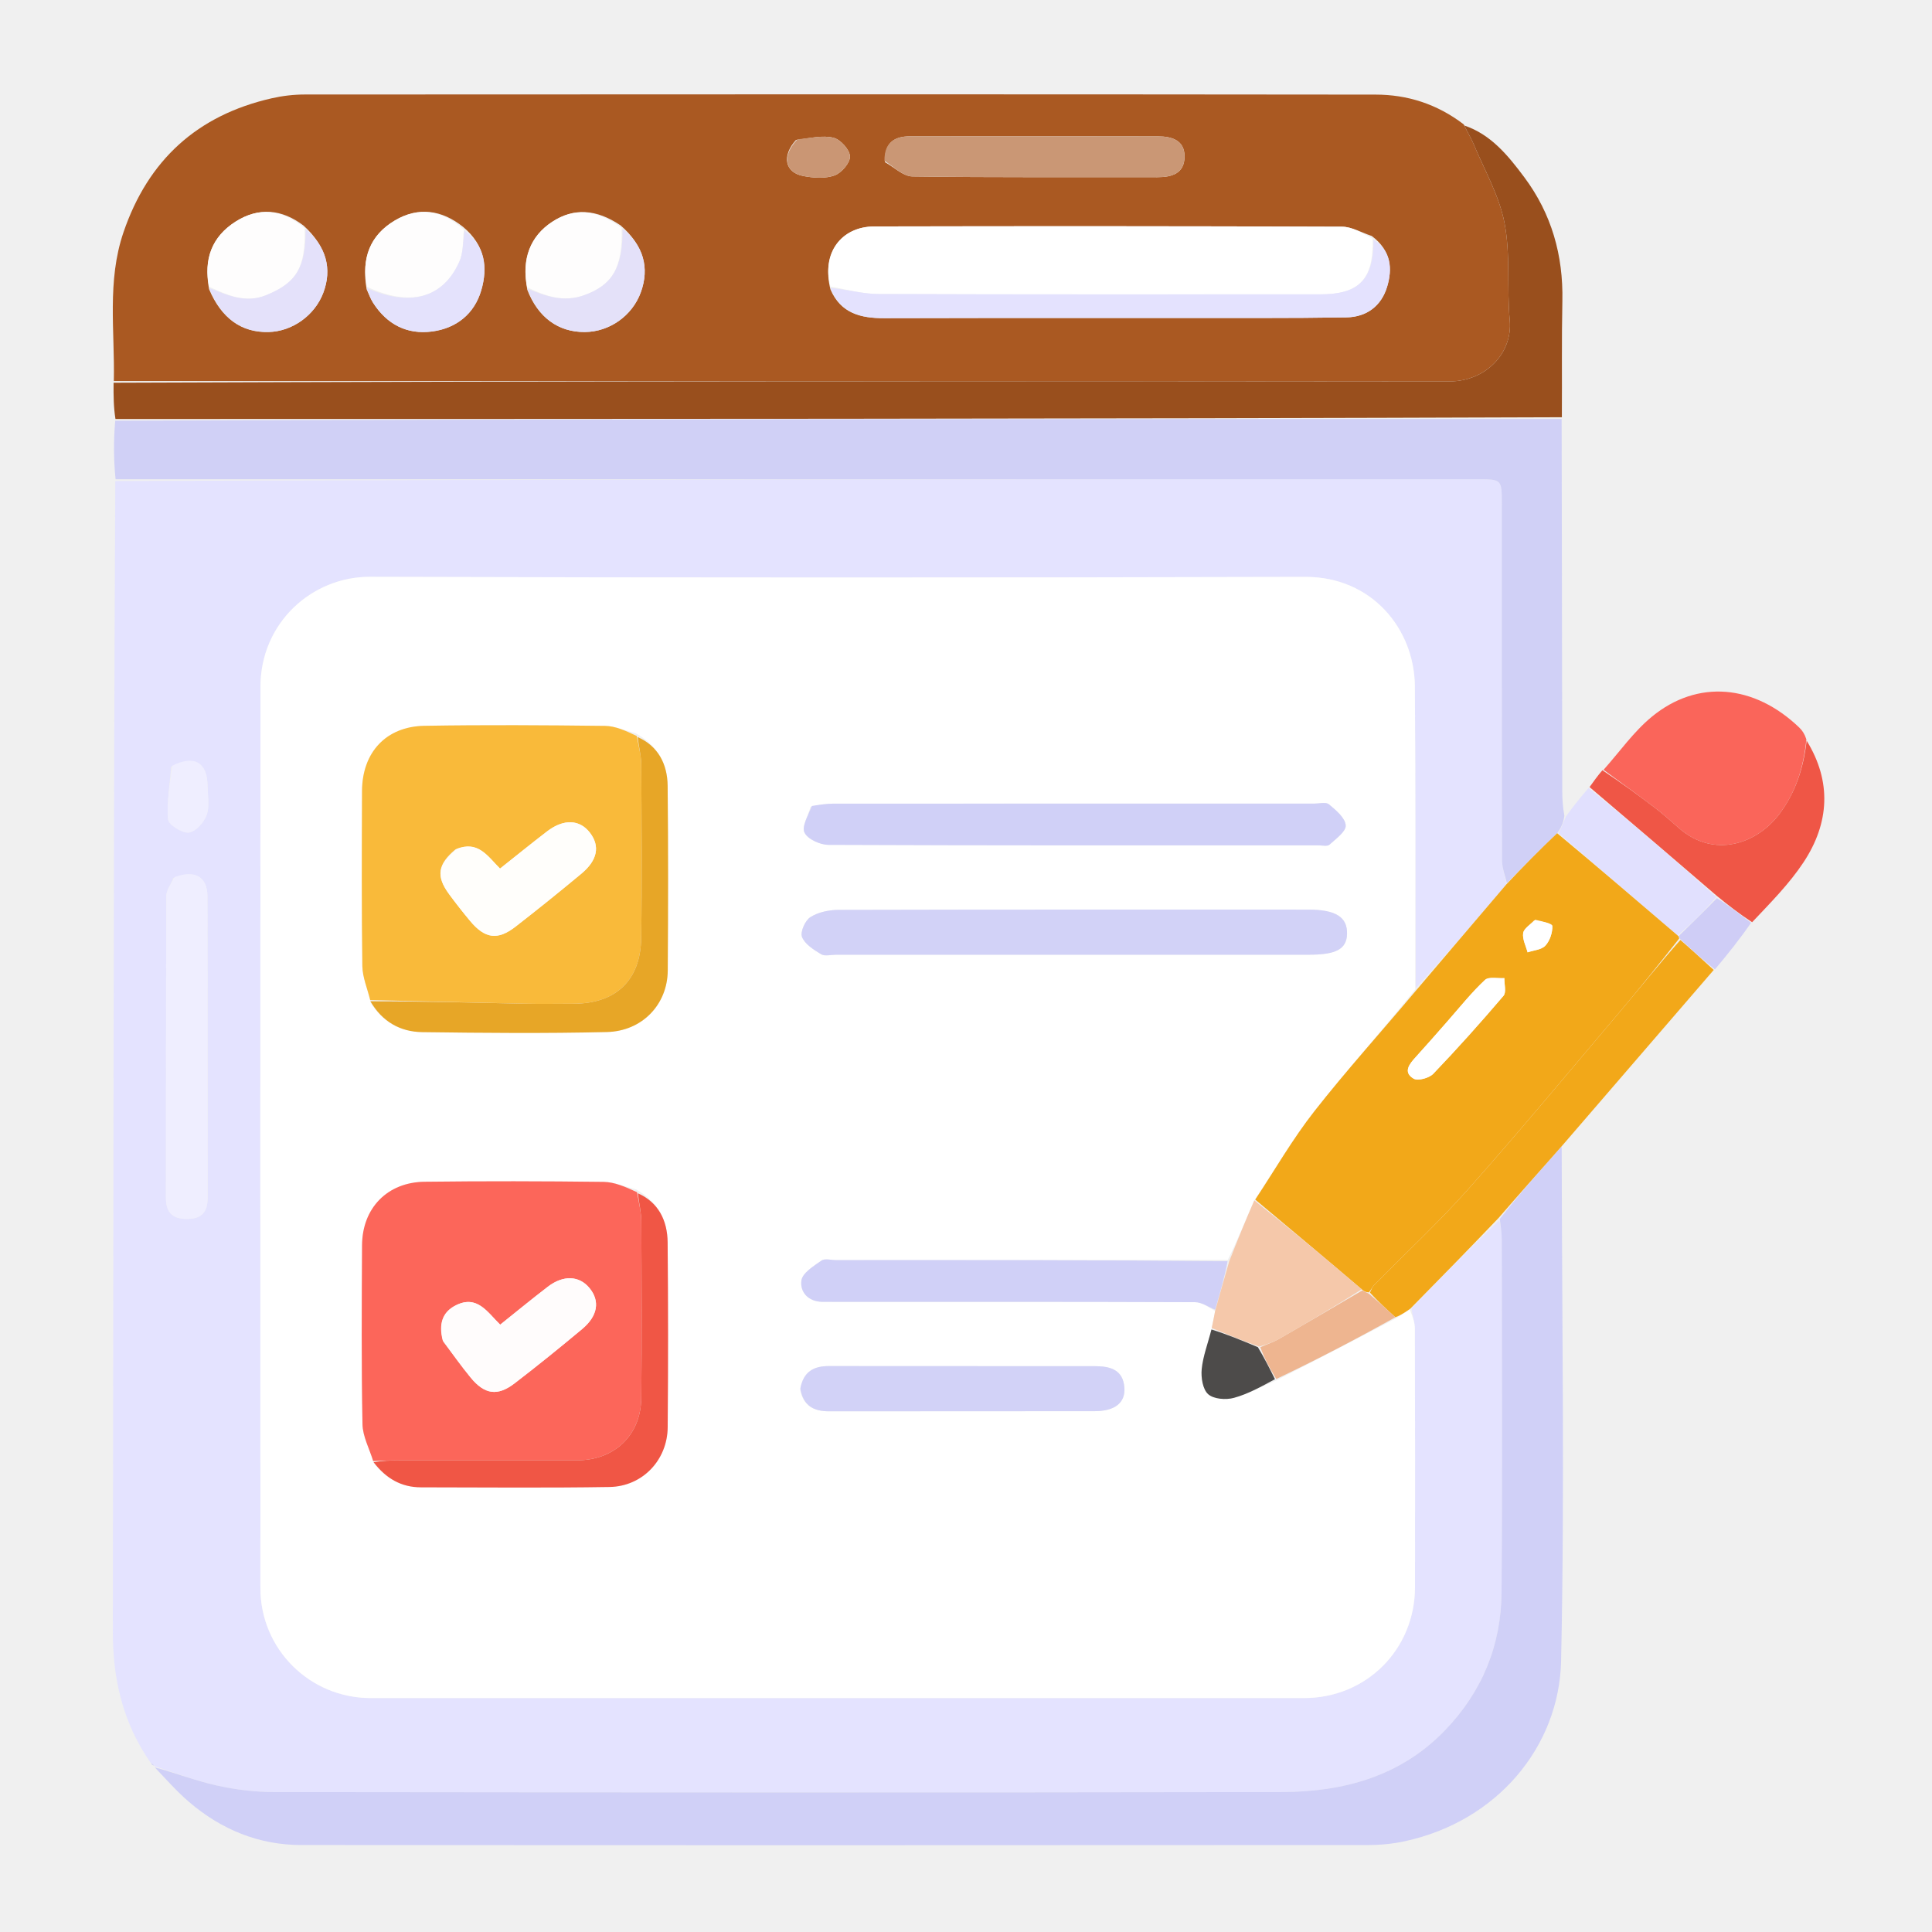
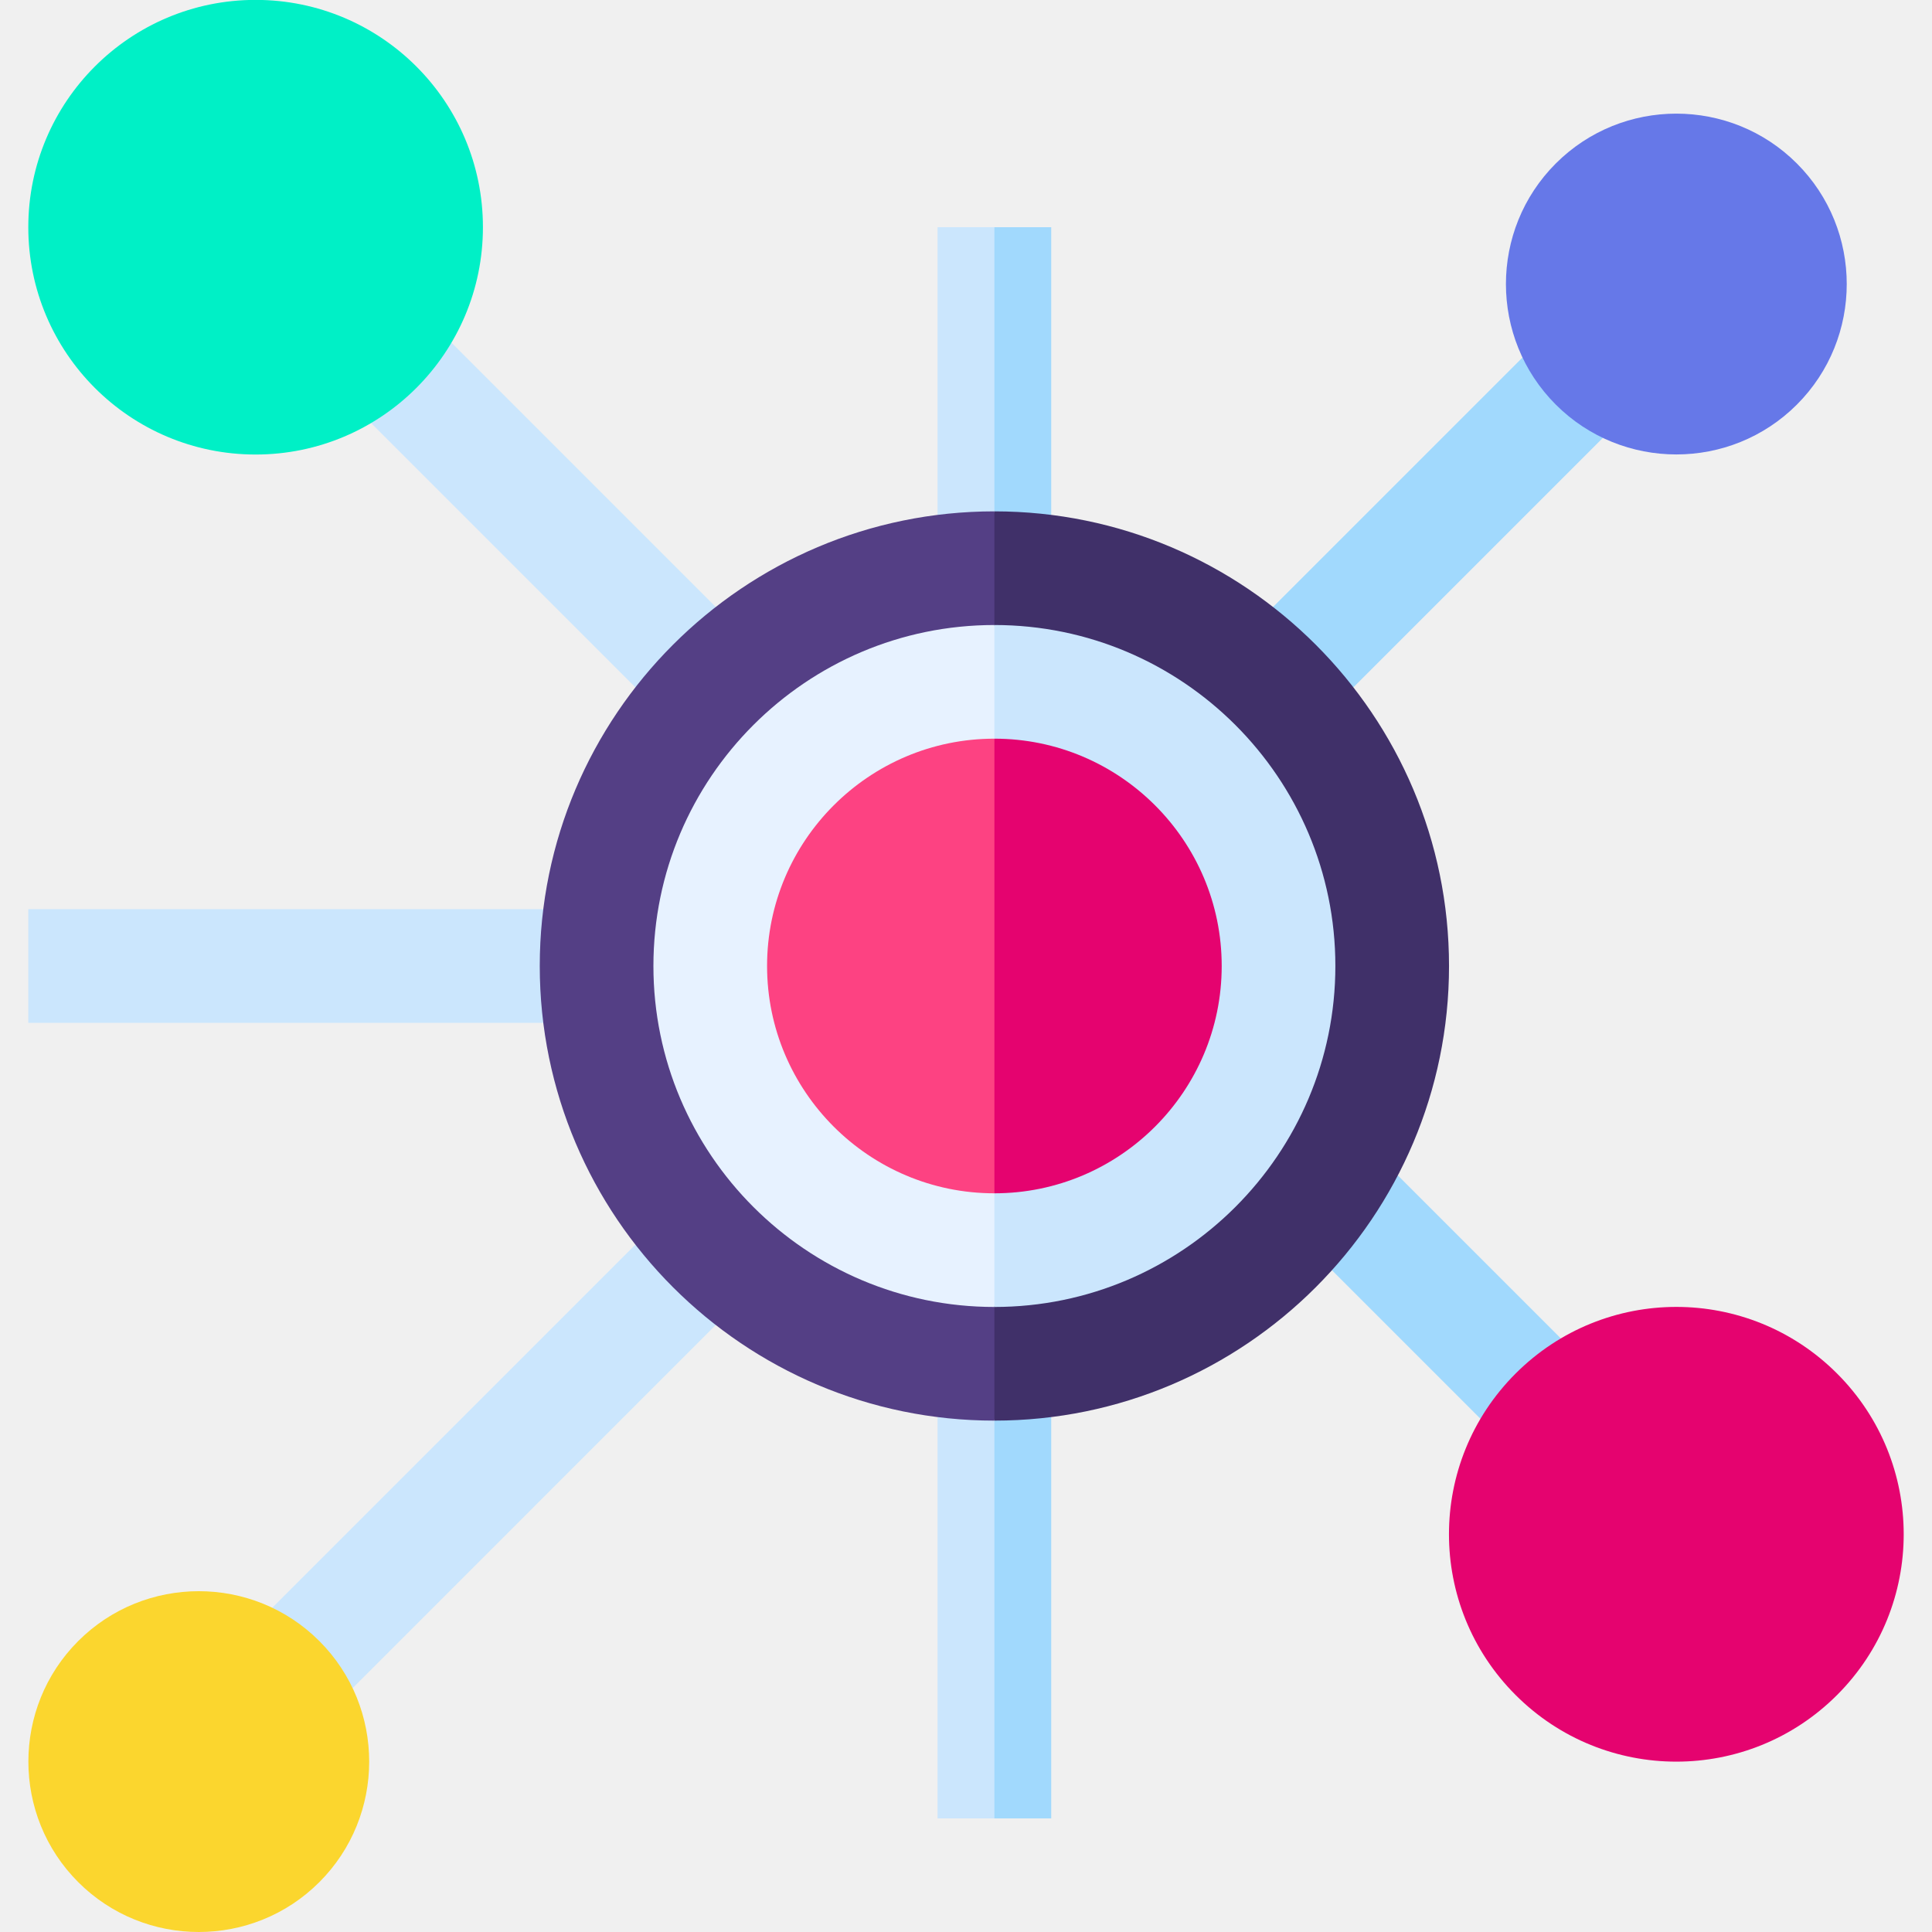
- <svg xmlns="http://www.w3.org/2000/svg" width="150" height="150" viewBox="0 0 150 150" fill="none">
-   <path d="M11.68 136.839C9.555 133.783 8.755 130.399 8.761 126.678C8.813 96.946 8.793 67.215 8.951 37.347C44.307 37.211 79.507 37.21 114.706 37.211C116.599 37.211 116.601 37.213 116.601 39.131C116.602 48.358 116.594 57.585 116.618 66.812C116.62 67.399 116.863 67.986 116.951 68.667C114.583 71.46 112.26 74.16 109.915 76.718C109.884 68.815 109.908 61.055 109.85 53.295C109.816 48.809 106.486 44.776 101.347 44.79C77.139 44.854 52.93 44.856 28.721 44.785C24.224 44.772 20.227 48.353 20.223 53.319C20.205 76.649 20.21 99.979 20.219 123.31C20.221 128.038 24.047 131.836 28.77 131.836C52.931 131.838 77.091 131.838 101.251 131.836C106.081 131.836 109.853 128.066 109.86 123.22C109.87 116.533 109.87 109.846 109.849 103.16C109.848 102.655 109.652 102.151 109.595 101.561C111.873 99.195 114.103 96.916 116.411 94.728C116.527 95.303 116.596 95.785 116.597 96.268C116.603 105.395 116.649 114.522 116.58 123.648C116.549 127.742 115.072 131.339 112.212 134.318C108.733 137.942 104.272 139.127 99.474 139.135C73.412 139.181 47.35 139.165 21.288 139.136C19.795 139.134 18.276 138.948 16.819 138.623C15.178 138.257 13.595 137.636 11.987 137.126C11.987 137.126 12.009 137.115 11.972 137.056C11.85 136.945 11.765 136.892 11.68 136.839ZM13.47 68.159C13.277 68.631 12.918 69.103 12.915 69.576C12.88 77.377 12.898 85.178 12.883 92.98C12.881 94.159 13.405 94.659 14.571 94.639C15.698 94.619 16.121 94.06 16.119 92.988C16.108 85.186 16.123 77.385 16.104 69.583C16.1 68.077 15.147 67.507 13.47 68.159ZM13.294 59.527C13.186 60.891 12.938 62.266 13.051 63.612C13.086 64.028 14.134 64.693 14.657 64.64C15.178 64.587 15.841 63.853 16.044 63.278C16.287 62.587 16.123 61.748 16.111 60.973C16.082 59.194 15.083 58.593 13.294 59.527Z" fill="#E4E3FF" />
-   <path d="M8.837 29.583C8.922 25.724 8.294 21.826 9.587 18.036C11.501 12.422 15.324 8.942 21.099 7.63C21.937 7.439 22.815 7.337 23.674 7.337C51.385 7.322 79.097 7.313 106.808 7.345C109.243 7.348 111.547 8.055 113.643 9.656C113.929 10.274 114.201 10.68 114.384 11.122C115.235 13.169 116.394 15.163 116.807 17.298C117.283 19.752 116.982 22.344 117.217 24.858C117.456 27.401 115.365 29.617 112.514 29.614C77.955 29.574 43.396 29.585 8.837 29.583ZM28.465 22.465C28.631 22.816 28.761 23.189 28.969 23.513C30.041 25.184 31.597 25.996 33.555 25.736C35.443 25.484 36.833 24.361 37.365 22.538C37.88 20.776 37.669 19.052 35.961 17.621C34.304 16.289 32.487 16.036 30.66 17.116C28.728 18.259 28.047 20.053 28.465 22.465ZM23.571 17.517C21.878 16.224 20.072 16.072 18.285 17.21C16.457 18.376 15.795 20.116 16.232 22.453C17.186 24.71 18.737 25.827 20.848 25.778C22.689 25.736 24.43 24.493 25.095 22.746C25.805 20.881 25.335 19.132 23.571 17.517ZM48.185 17.501C46.292 16.22 44.55 16.128 42.877 17.219C41.164 18.338 40.48 20.119 40.943 22.512C41.767 24.643 43.343 25.795 45.41 25.778C47.328 25.763 49.091 24.512 49.752 22.697C50.445 20.793 49.957 19.043 48.185 17.501ZM64.475 22.466C65.27 24.333 66.821 24.707 68.658 24.703C78.368 24.677 88.079 24.693 97.79 24.689C100.034 24.688 102.278 24.678 104.522 24.642C106.131 24.616 107.248 23.735 107.692 22.275C108.115 20.886 108.023 19.462 106.504 18.322C105.733 18.071 104.963 17.605 104.191 17.602C92.094 17.556 79.997 17.555 67.9 17.581C65.267 17.587 63.774 19.7 64.475 22.466ZM68.706 12.59C69.418 12.977 70.124 13.69 70.841 13.7C77.171 13.788 83.503 13.743 89.835 13.758C90.989 13.76 91.963 13.474 91.968 12.149C91.973 10.878 90.96 10.59 89.917 10.588C83.488 10.572 77.059 10.573 70.63 10.585C69.463 10.588 68.65 11.059 68.706 12.59ZM61.801 10.867C60.689 12.089 60.919 13.39 62.364 13.665C63.153 13.816 64.064 13.88 64.791 13.622C65.331 13.43 66.01 12.641 65.991 12.143C65.97 11.623 65.263 10.835 64.721 10.698C63.879 10.484 62.923 10.723 61.801 10.867Z" fill="#AA5922" />
-   <path d="M116.994 68.574C116.864 67.986 116.62 67.399 116.618 66.812C116.594 57.585 116.602 48.358 116.601 39.131C116.601 37.213 116.6 37.211 114.706 37.211C79.507 37.21 44.307 37.211 8.974 37.212C8.824 35.742 8.808 34.273 8.946 32.666C46.481 32.529 83.864 32.53 121.246 32.532C121.261 42.167 121.276 51.803 121.294 61.439C121.295 62.022 121.327 62.604 121.458 63.337C121.382 63.888 121.193 64.289 120.898 64.693C119.526 65.989 118.26 67.281 116.994 68.574Z" fill="#D0D0F6" />
-   <path d="M12.023 137.221C13.595 137.636 15.178 138.257 16.819 138.623C18.275 138.948 19.795 139.134 21.287 139.136C47.35 139.165 73.412 139.181 99.474 139.135C104.272 139.127 108.733 137.942 112.212 134.318C115.072 131.339 116.549 127.742 116.58 123.648C116.649 114.521 116.603 105.394 116.597 96.268C116.596 95.785 116.527 95.303 116.444 94.637C118.016 92.637 119.633 90.821 121.25 89.005C121.264 102.323 121.491 115.645 121.203 128.956C121.059 135.598 116.249 141.407 109.058 142.956C108.132 143.156 107.165 143.249 106.217 143.25C78.605 143.265 50.992 143.273 23.38 143.248C20.085 143.245 17.166 142.039 14.669 139.896C13.743 139.101 12.926 138.179 12.023 137.221Z" fill="#D0D0F7" />
-   <path d="M121.263 32.395C83.864 32.53 46.481 32.529 8.965 32.531C8.82 31.639 8.81 30.744 8.818 29.716C43.396 29.585 77.955 29.574 112.514 29.614C115.365 29.617 117.456 27.401 117.217 24.858C116.982 22.344 117.283 19.752 116.807 17.298C116.394 15.162 115.235 13.169 114.384 11.122C114.201 10.68 113.929 10.274 113.691 9.746C115.751 10.434 117.087 12.074 118.348 13.764C120.464 16.602 121.375 19.821 121.302 23.359C121.241 26.324 121.283 29.292 121.263 32.395Z" fill="#994F1D" />
-   <path d="M124.498 59.769C125.739 58.382 126.83 56.812 128.251 55.644C131.799 52.729 136.201 53.133 139.697 56.49C139.925 56.709 140.107 56.976 140.246 57.4C140.029 59.609 139.421 61.469 138.207 63.124C136.438 65.535 133.062 66.691 130.333 64.276C129.715 63.729 129.096 63.179 128.44 62.68C127.14 61.692 125.813 60.737 124.498 59.769Z" fill="#FA655A" />
-   <path d="M121.306 88.928C119.633 90.822 118.016 92.637 116.365 94.545C114.103 96.916 111.873 99.195 109.506 101.596C109.048 101.924 108.729 102.132 108.335 102.27C107.624 101.62 106.987 101.039 106.363 100.359C106.477 100.098 106.552 99.91 106.682 99.778C109.13 97.29 111.698 94.911 114.012 92.305C117.981 87.836 121.801 83.235 125.663 78.672C127.261 76.784 128.806 74.852 130.466 72.978C131.389 73.779 132.221 74.543 133.053 75.307C129.156 79.821 125.259 84.336 121.306 88.928Z" fill="#F2A819" />
-   <path d="M124.411 59.799C125.813 60.737 127.14 61.691 128.44 62.68C129.096 63.179 129.715 63.729 130.333 64.275C133.062 66.691 136.438 65.535 138.207 63.124C139.421 61.469 140.029 59.608 140.266 57.503C142.223 60.673 142.041 63.908 140.017 66.962C138.916 68.624 137.483 70.067 136.034 71.601C135.027 70.94 134.187 70.288 133.294 69.556C129.965 66.686 126.689 63.897 123.413 61.108C123.717 60.682 124.021 60.256 124.411 59.799Z" fill="#EF5646" />
-   <path d="M123.331 61.18C126.689 63.897 129.965 66.686 133.249 69.651C132.283 70.775 131.31 71.724 130.251 72.628C127.111 69.953 124.058 67.321 121.005 64.689C121.193 64.289 121.382 63.888 121.575 63.392C122.137 62.614 122.693 61.932 123.331 61.18Z" fill="#E1E0FE" />
-   <path d="M130.338 72.672C131.31 71.724 132.283 70.775 133.301 69.732C134.187 70.288 135.027 70.94 135.952 71.645C135.103 72.874 134.169 74.05 133.144 75.266C132.221 74.543 131.388 73.779 130.459 72.91C130.361 72.805 130.338 72.672 130.338 72.672Z" fill="#CFCDF6" />
-   <path d="M11.708 136.912C11.765 136.892 11.85 136.945 11.966 137.067C11.91 137.086 11.823 137.036 11.708 136.912Z" fill="#D0D0F7" />
-   <path d="M108.409 102.34C108.728 102.132 109.048 101.924 109.457 101.681C109.652 102.15 109.848 102.655 109.849 103.159C109.87 109.846 109.87 116.533 109.86 123.22C109.853 128.066 106.081 131.836 101.251 131.836C77.091 131.838 52.931 131.838 28.77 131.836C24.047 131.835 20.221 128.038 20.219 123.309C20.21 99.979 20.205 76.649 20.223 53.318C20.227 48.353 24.224 44.772 28.721 44.785C52.93 44.856 77.139 44.854 101.347 44.79C106.486 44.776 109.816 48.809 109.85 53.295C109.908 61.055 109.884 68.815 109.88 76.807C107.248 80.109 104.536 83.104 102.048 86.275C100.354 88.434 98.975 90.841 97.383 93.2C96.694 94.777 96.079 96.29 95.329 97.81C85.105 97.823 75.016 97.829 64.926 97.835C64.536 97.835 64.04 97.688 63.777 97.871C63.17 98.295 62.307 98.827 62.222 99.414C62.095 100.289 62.734 101.061 63.836 101.072C64.226 101.075 64.616 101.075 65.006 101.075C74.267 101.075 83.528 101.065 92.789 101.101C93.308 101.103 93.825 101.482 94.34 101.79C94.25 102.298 94.163 102.702 94.056 103.222C93.777 104.323 93.398 105.298 93.3 106.3C93.237 106.949 93.379 107.868 93.803 108.246C94.23 108.627 95.177 108.699 95.794 108.531C96.906 108.228 97.941 107.645 99.113 107.163C102.281 105.544 105.345 103.942 108.409 102.34ZM49.364 56.932C48.568 56.732 47.774 56.367 46.975 56.358C42.303 56.303 37.629 56.273 32.958 56.352C29.971 56.402 28.119 58.417 28.108 61.42C28.091 65.946 28.07 70.474 28.132 74.999C28.145 75.883 28.53 76.762 28.772 77.838C29.687 79.338 31.089 80.111 32.781 80.134C37.558 80.198 42.339 80.24 47.114 80.127C49.873 80.061 51.826 77.977 51.844 75.352C51.877 70.574 51.884 65.796 51.836 61.018C51.819 59.313 51.091 57.921 49.364 56.932ZM49.397 92.349C48.552 92.144 47.709 91.772 46.862 91.761C42.231 91.704 37.598 91.694 32.967 91.751C30.073 91.786 28.127 93.797 28.11 96.678C28.084 101.31 28.055 105.943 28.143 110.573C28.161 111.531 28.682 112.479 29.041 113.616C29.971 114.788 31.156 115.474 32.679 115.475C37.561 115.479 42.444 115.529 47.324 115.448C49.88 115.406 51.817 113.362 51.839 110.814C51.879 106.03 51.879 101.245 51.835 96.46C51.819 94.756 51.121 93.349 49.397 92.349ZM90.674 74.123C94.334 74.123 97.994 74.123 101.654 74.123C103.738 74.123 104.544 73.684 104.583 72.531C104.628 71.204 103.718 70.622 101.565 70.622C89.413 70.619 77.262 70.611 65.111 70.643C64.37 70.645 63.532 70.816 62.924 71.201C62.513 71.461 62.114 72.357 62.269 72.748C62.491 73.309 63.179 73.741 63.753 74.087C64.041 74.26 64.516 74.123 64.907 74.123C73.398 74.123 81.889 74.123 90.674 74.123ZM62.928 62.642C62.743 63.325 62.229 64.171 62.464 64.649C62.715 65.159 63.672 65.591 64.323 65.594C77.002 65.648 89.682 65.634 102.361 65.633C102.653 65.633 103.051 65.732 103.218 65.582C103.721 65.131 104.52 64.55 104.482 64.076C104.436 63.493 103.72 62.9 103.179 62.448C102.946 62.252 102.426 62.392 102.036 62.392C89.6 62.39 77.165 62.389 64.729 62.395C64.197 62.396 63.666 62.471 62.928 62.642ZM62.134 107.929C62.373 109.158 63.19 109.574 64.36 109.572C71.241 109.563 78.122 109.575 85.003 109.563C86.561 109.56 87.377 108.907 87.298 107.747C87.2 106.317 86.16 106.071 85.008 106.07C78.127 106.061 71.246 106.07 64.365 106.061C63.198 106.06 62.377 106.472 62.134 107.929Z" fill="white" />
-   <path d="M97.456 93.136C98.975 90.841 100.354 88.434 102.048 86.275C104.535 83.104 107.248 80.109 109.9 76.95C112.26 74.16 114.583 71.46 116.951 68.666C118.26 67.281 119.526 65.988 120.898 64.692C124.058 67.321 127.112 69.953 130.251 72.628C130.338 72.672 130.361 72.805 130.368 72.872C128.806 74.852 127.261 76.784 125.663 78.672C121.801 83.235 117.981 87.836 114.012 92.305C111.698 94.91 109.13 97.29 106.682 99.777C106.551 99.91 106.477 100.098 106.285 100.339C106.054 100.34 105.915 100.263 105.725 100.101C102.935 97.723 100.195 95.43 97.456 93.136ZM112.331 79.361C111.525 80.267 110.727 81.18 109.911 82.077C109.423 82.613 108.909 83.243 109.748 83.744C110.081 83.943 110.959 83.703 111.281 83.367C113.159 81.406 114.971 79.38 116.731 77.314C116.967 77.037 116.786 76.407 116.798 75.941C116.286 75.975 115.586 75.81 115.295 76.081C114.271 77.037 113.387 78.143 112.331 79.361ZM119.101 71.475C118.804 71.797 118.309 72.091 118.258 72.448C118.19 72.919 118.47 73.44 118.601 73.94C119.074 73.777 119.685 73.741 119.984 73.417C120.33 73.041 120.542 72.406 120.521 71.896C120.512 71.696 119.715 71.529 119.101 71.475Z" fill="#F2A819" />
-   <path d="M13.566 68.095C15.148 67.507 16.1 68.076 16.104 69.583C16.124 77.385 16.108 85.186 16.119 92.987C16.121 94.06 15.698 94.619 14.571 94.638C13.405 94.659 12.881 94.159 12.883 92.98C12.898 85.178 12.881 77.377 12.915 69.576C12.918 69.103 13.277 68.631 13.566 68.095Z" fill="#EFEEFF" />
-   <path d="M13.382 59.449C15.083 58.593 16.082 59.194 16.111 60.973C16.124 61.748 16.287 62.587 16.044 63.278C15.841 63.853 15.178 64.587 14.657 64.64C14.134 64.693 13.086 64.028 13.051 63.611C12.939 62.266 13.186 60.891 13.382 59.449Z" fill="#EFEEFF" />
-   <path d="M64.481 22.257C63.774 19.7 65.267 17.587 67.9 17.581C79.997 17.555 92.094 17.556 104.191 17.602C104.963 17.605 105.733 18.071 106.571 18.532C106.655 21.71 105.51 22.851 102.507 22.852C91.061 22.853 79.615 22.87 68.17 22.826C66.94 22.821 65.71 22.456 64.481 22.257Z" fill="white" />
-   <path d="M64.478 22.361C65.71 22.455 66.94 22.821 68.17 22.826C79.616 22.87 91.061 22.852 102.507 22.851C105.51 22.851 106.655 21.71 106.638 18.617C108.023 19.462 108.115 20.886 107.692 22.275C107.248 23.735 106.131 24.616 104.522 24.642C102.278 24.678 100.034 24.688 97.79 24.689C88.079 24.693 78.368 24.677 68.658 24.703C66.821 24.707 65.27 24.333 64.478 22.361Z" fill="#E4E2FE" />
-   <path d="M68.67 12.485C68.65 11.059 69.463 10.588 70.63 10.585C77.059 10.573 83.488 10.572 89.917 10.588C90.961 10.59 91.973 10.878 91.968 12.149C91.963 13.474 90.989 13.76 89.835 13.758C83.504 13.743 77.171 13.788 70.841 13.7C70.125 13.69 69.418 12.977 68.67 12.485Z" fill="#CA9775" />
-   <path d="M40.928 22.296C40.48 20.119 41.164 18.338 42.877 17.219C44.55 16.128 46.292 16.22 48.262 17.698C48.357 20.796 47.545 22.125 45.367 22.916C43.759 23.5 42.339 22.992 40.928 22.296Z" fill="#FEFDFD" />
-   <path d="M16.234 22.254C15.795 20.116 16.457 18.376 18.285 17.21C20.072 16.072 21.878 16.224 23.649 17.711C23.744 20.781 23.018 21.957 20.67 22.915C19.054 23.575 17.647 22.913 16.234 22.254Z" fill="#FEFDFD" />
-   <path d="M28.485 22.259C28.047 20.053 28.728 18.259 30.66 17.116C32.487 16.036 34.304 16.289 36.008 17.833C35.935 18.8 35.969 19.623 35.671 20.298C34.4 23.17 31.821 23.841 28.485 22.259Z" fill="#FEFDFD" />
-   <path d="M16.233 22.354C17.647 22.913 19.054 23.575 20.67 22.915C23.018 21.957 23.743 20.781 23.728 17.781C25.335 19.132 25.804 20.881 25.095 22.746C24.43 24.493 22.689 25.736 20.848 25.778C18.737 25.827 17.186 24.71 16.233 22.354Z" fill="#E4E1FA" />
-   <path d="M40.936 22.404C42.339 22.992 43.759 23.5 45.367 22.916C47.545 22.125 48.357 20.797 48.34 17.77C49.957 19.043 50.445 20.793 49.752 22.697C49.091 24.512 47.328 25.763 45.41 25.779C43.343 25.795 41.767 24.643 40.936 22.404Z" fill="#E4E1F9" />
-   <path d="M28.475 22.362C31.82 23.841 34.4 23.17 35.671 20.298C35.969 19.623 35.935 18.8 36.066 17.914C37.669 19.052 37.88 20.776 37.365 22.538C36.833 24.361 35.443 25.484 33.555 25.736C31.597 25.996 30.041 25.184 28.969 23.513C28.761 23.189 28.631 22.816 28.475 22.362Z" fill="#E4E2FC" />
-   <path d="M61.908 10.818C62.923 10.723 63.879 10.484 64.721 10.698C65.263 10.835 65.97 11.623 65.991 12.143C66.01 12.641 65.331 13.43 64.791 13.622C64.064 13.881 63.153 13.816 62.364 13.666C60.919 13.39 60.689 12.089 61.908 10.818Z" fill="#CA9674" />
-   <path d="M105.775 100.185C105.915 100.263 106.054 100.341 106.272 100.438C106.987 101.039 107.624 101.62 108.335 102.27C105.345 103.942 102.281 105.544 99.091 107.064C98.559 106.202 98.153 105.422 97.85 104.595C98.397 104.357 98.865 104.205 99.283 103.965C101.454 102.717 103.612 101.447 105.775 100.185Z" fill="#EEB590" />
-   <path d="M28.972 113.432C28.682 112.479 28.161 111.531 28.143 110.573C28.055 105.943 28.084 101.31 28.11 96.678C28.127 93.797 30.073 91.786 32.967 91.751C37.598 91.695 42.231 91.704 46.862 91.761C47.709 91.772 48.552 92.144 49.458 92.562C49.614 93.447 49.786 94.118 49.79 94.79C49.814 99.378 49.843 103.967 49.788 108.554C49.753 111.434 47.697 113.371 44.819 113.376C40.231 113.385 35.643 113.376 31.055 113.381C30.36 113.381 29.666 113.414 28.972 113.432ZM34.414 104.162C35.121 105.094 35.8 106.05 36.541 106.954C37.622 108.27 38.625 108.421 39.951 107.403C41.73 106.037 43.476 104.625 45.198 103.186C46.42 102.166 46.592 101.01 45.772 100.009C44.976 99.036 43.737 98.977 42.527 99.906C41.291 100.855 40.087 101.846 38.835 102.846C37.847 101.89 37.055 100.506 35.39 101.345C34.315 101.886 34.058 102.826 34.414 104.162Z" fill="#FC665A" />
-   <path d="M28.743 77.643C28.53 76.762 28.145 75.883 28.132 74.999C28.07 70.474 28.091 65.947 28.108 61.42C28.119 58.417 29.971 56.402 32.958 56.352C37.629 56.273 42.303 56.303 46.975 56.358C47.774 56.367 48.568 56.732 49.436 57.142C49.605 58.024 49.784 58.694 49.787 59.366C49.812 63.855 49.851 68.344 49.783 72.832C49.733 76.129 47.803 77.924 44.514 77.93C43.246 77.933 41.977 77.954 40.709 77.927C36.72 77.842 32.731 77.739 28.743 77.643ZM35.362 65.945C33.975 67.109 33.838 68.024 34.875 69.432C35.395 70.138 35.938 70.829 36.499 71.503C37.644 72.878 38.632 73.025 40.014 71.954C41.747 70.61 43.455 69.232 45.141 67.829C46.395 66.786 46.595 65.695 45.81 64.663C45.012 63.613 43.766 63.557 42.469 64.553C41.246 65.492 40.048 66.466 38.823 67.436C37.854 66.475 37.137 65.238 35.362 65.945Z" fill="#F9BA3A" />
-   <path d="M90.527 74.123C81.889 74.123 73.398 74.123 64.906 74.123C64.516 74.123 64.041 74.26 63.753 74.087C63.179 73.741 62.491 73.31 62.268 72.748C62.114 72.357 62.513 71.461 62.924 71.201C63.532 70.817 64.37 70.645 65.11 70.643C77.262 70.612 89.413 70.62 101.565 70.622C103.718 70.622 104.627 71.204 104.583 72.531C104.544 73.684 103.738 74.123 101.654 74.123C97.994 74.123 94.334 74.123 90.527 74.123Z" fill="#D2D2F7" />
-   <path d="M63.031 62.576C63.666 62.471 64.197 62.396 64.729 62.395C77.165 62.389 89.6 62.39 102.036 62.391C102.426 62.392 102.946 62.252 103.179 62.448C103.72 62.9 104.436 63.493 104.482 64.076C104.52 64.55 103.72 65.131 103.218 65.582C103.051 65.731 102.653 65.633 102.361 65.633C89.682 65.634 77.002 65.648 64.323 65.594C63.672 65.591 62.715 65.159 62.464 64.649C62.229 64.171 62.743 63.325 63.031 62.576Z" fill="#D0D0F7" />
-   <path d="M94.343 101.686C93.825 101.482 93.308 101.103 92.789 101.101C83.528 101.065 74.267 101.075 65.006 101.075C64.616 101.075 64.226 101.076 63.836 101.072C62.734 101.061 62.095 100.289 62.222 99.414C62.307 98.828 63.17 98.296 63.777 97.871C64.04 97.688 64.536 97.835 64.926 97.835C75.015 97.829 85.105 97.823 95.307 97.922C95.061 99.247 94.702 100.466 94.343 101.686Z" fill="#D0D0F7" />
-   <path d="M28.757 77.741C32.731 77.739 36.72 77.842 40.709 77.927C41.977 77.954 43.246 77.933 44.514 77.93C47.803 77.924 49.733 76.13 49.783 72.832C49.851 68.345 49.812 63.855 49.787 59.366C49.784 58.695 49.605 58.024 49.505 57.224C51.091 57.921 51.819 59.313 51.836 61.018C51.884 65.796 51.877 70.574 51.844 75.352C51.826 77.977 49.873 80.061 47.114 80.127C42.339 80.24 37.558 80.198 32.781 80.134C31.089 80.111 29.687 79.338 28.757 77.741Z" fill="#E7A627" />
-   <path d="M29.006 113.524C29.666 113.414 30.36 113.382 31.055 113.381C35.643 113.376 40.231 113.385 44.819 113.376C47.698 113.371 49.753 111.434 49.788 108.554C49.843 103.967 49.814 99.378 49.79 94.79C49.786 94.118 49.614 93.447 49.525 92.646C51.121 93.35 51.819 94.756 51.835 96.46C51.879 101.245 51.879 106.03 51.839 110.814C51.817 113.362 49.88 115.406 47.324 115.449C42.444 115.529 37.561 115.479 32.679 115.475C31.156 115.474 29.971 114.789 29.006 113.524Z" fill="#F05645" />
-   <path d="M62.134 107.815C62.377 106.472 63.198 106.06 64.365 106.061C71.246 106.07 78.127 106.061 85.008 106.07C86.16 106.072 87.2 106.317 87.298 107.747C87.377 108.907 86.561 109.56 85.003 109.563C78.122 109.575 71.241 109.563 64.36 109.573C63.19 109.574 62.373 109.158 62.134 107.815Z" fill="#D2D2F7" />
-   <path d="M94.34 101.79C94.702 100.466 95.061 99.247 95.442 97.915C96.079 96.29 96.694 94.777 97.383 93.2C100.195 95.43 102.935 97.723 105.725 100.101C103.612 101.447 101.454 102.717 99.283 103.965C98.865 104.205 98.397 104.357 97.765 104.549C96.411 104.068 95.244 103.587 94.076 103.106C94.163 102.702 94.25 102.298 94.34 101.79Z" fill="#F5C8AA" />
-   <path d="M94.056 103.222C95.244 103.587 96.411 104.068 97.663 104.595C98.153 105.422 98.559 106.202 98.986 107.081C97.941 107.645 96.906 108.228 95.794 108.531C95.177 108.699 94.23 108.627 93.803 108.246C93.379 107.868 93.237 106.95 93.3 106.3C93.398 105.298 93.777 104.324 94.056 103.222Z" fill="#4D4B4A" />
-   <path d="M112.39 79.276C113.387 78.143 114.271 77.037 115.295 76.081C115.586 75.81 116.286 75.975 116.798 75.941C116.786 76.407 116.967 77.037 116.731 77.314C114.971 79.38 113.159 81.406 111.281 83.367C110.96 83.703 110.081 83.943 109.748 83.744C108.909 83.243 109.423 82.613 109.911 82.077C110.727 81.18 111.525 80.267 112.39 79.276Z" fill="white" />
-   <path d="M119.189 71.411C119.715 71.529 120.512 71.697 120.521 71.897C120.542 72.407 120.33 73.041 119.984 73.417C119.686 73.741 119.074 73.777 118.601 73.94C118.47 73.44 118.19 72.919 118.258 72.448C118.309 72.091 118.804 71.797 119.189 71.411Z" fill="white" />
-   <path d="M34.368 104.056C34.058 102.826 34.315 101.886 35.39 101.345C37.055 100.506 37.847 101.89 38.835 102.846C40.087 101.846 41.291 100.855 42.527 99.906C43.737 98.977 44.976 99.036 45.772 100.009C46.592 101.011 46.42 102.166 45.198 103.186C43.476 104.625 41.73 106.037 39.951 107.404C38.625 108.421 37.621 108.27 36.541 106.954C35.799 106.05 35.121 105.094 34.368 104.056Z" fill="#FFFCFC" />
-   <path d="M35.466 65.904C37.137 65.238 37.854 66.475 38.823 67.436C40.048 66.466 41.246 65.492 42.469 64.553C43.766 63.557 45.012 63.613 45.81 64.663C46.595 65.695 46.395 66.786 45.141 67.829C43.455 69.232 41.747 70.61 40.014 71.954C38.632 73.025 37.644 72.878 36.499 71.503C35.938 70.829 35.395 70.138 34.875 69.432C33.838 68.024 33.975 67.109 35.466 65.904Z" fill="#FFFEFB" />
+ <svg xmlns="http://www.w3.org/2000/svg" version="1.1" width="512" height="512" x="0" y="0" viewBox="0 0 509.951 509.951" style="enable-background:new 0 0 512 512" xml:space="preserve" class="">
+   <g>
+     <g fill="#cbe6fd">
+       <path d="m154.469 254.973-11.064-15H7.469v30h135.936zM188.926 160.217 119.159 90.45h-20.19l-1.023 21.213 69.767 69.767h19.089zM167.713 328.515 71.858 424.37l3.578 19.352 17.635 1.862 95.855-95.856-3.124-21.213z" fill="#cbe6fd" opacity="1" data-original="#cbe6fd" class="" />
+     </g>
+     <path fill="#a1d9fd" d="M423.08 115.574V96.473l-21.213-2.111-65.855 65.855 1.207 21.213h20.005zM351.559 335.276l39.211 39.211 19.449-1.765 1.764-19.448-43.027-43.027-18.987 2.226z" opacity="1" data-original="#a1d9fd" />
+     <path fill="#cbe6fd" d="M247.469 59.973v75.935l7.07 10.065 7.93-11 10-34.25-10-40.75zM247.469 479.972h15l9.75-52.967-9.75-52.033-7.486-11.999-7.514 11.063z" opacity="1" data-original="#cbe6fd" class="" />
+     <path fill="#a1d9fd" d="m262.469 134.973 7.544 11 7.456-10.065V59.973h-15zM277.469 479.972V374.036l-7.915-11.063-7.085 11.999v105z" opacity="1" data-original="#a1d9fd" />
+     <path fill="#543f85" d="M142.469 254.973c0 66.168 53.832 119.999 120 119.999l15-119.999-15-120c-66.169 0-120 53.831-120 120z" opacity="1" data-original="#543f85" class="" />
+     <path fill="#403069" d="M262.469 134.973v239.999c66.168 0 120-53.831 120-119.999 0-66.169-53.832-120-120-120z" opacity="1" data-original="#403069" class="" />
+     <path fill="#e7f2ff" d="M172.469 254.973c0 49.626 40.374 90 90 90l15-90-15-90c-49.626 0-90 40.374-90 90z" opacity="1" data-original="#e7f2ff" class="" />
+     <path fill="#cbe6fd" d="M262.469 164.973v180c49.626 0 90-40.374 90-90s-40.374-90-90-90z" opacity="1" data-original="#cbe6fd" class="" />
+     <circle cx="67.469" cy="59.972" r="60" fill="#00f0c6" opacity="1" data-original="#00f0c6" />
+     <path fill="#fbd62e" d="M20.649 496.792c-17.545-17.545-17.545-46.094 0-63.639 17.546-17.546 46.096-17.546 63.64 0 17.545 17.545 17.545 46.094 0 63.639-17.542 17.543-46.095 17.547-63.64 0z" opacity="1" data-original="#fbd62e" />
+     <path fill="#6678e8" d="M410.649 106.793c-17.546-17.546-17.546-46.095 0-63.64 17.545-17.546 46.094-17.545 63.639-.001 17.546 17.546 17.546 46.095 0 63.64v.001c-17.545 17.544-46.093 17.544-63.639 0z" opacity="1" data-original="#6678e8" />
+     <path fill="#e5036f" d="M400.043 447.397c-23.448-23.445-23.452-61.4 0-84.851 23.446-23.448 61.401-23.452 84.852 0 23.448 23.446 23.452 61.401 0 84.851-23.447 23.45-61.402 23.454-84.852 0z" opacity="1" data-original="#e5036f" />
+     <path fill="#fd4282" d="M202.469 254.973c0 33.084 26.916 60 60 60l15-60-15-60c-33.084 0-60 26.916-60 60z" opacity="1" data-original="#fd4282" class="" />
+     <path fill="#e5036f" d="M262.469 194.973v120c33.084 0 60-26.916 60-60s-26.916-60-60-60z" opacity="1" data-original="#e5036f" />
+   </g>
</svg>
